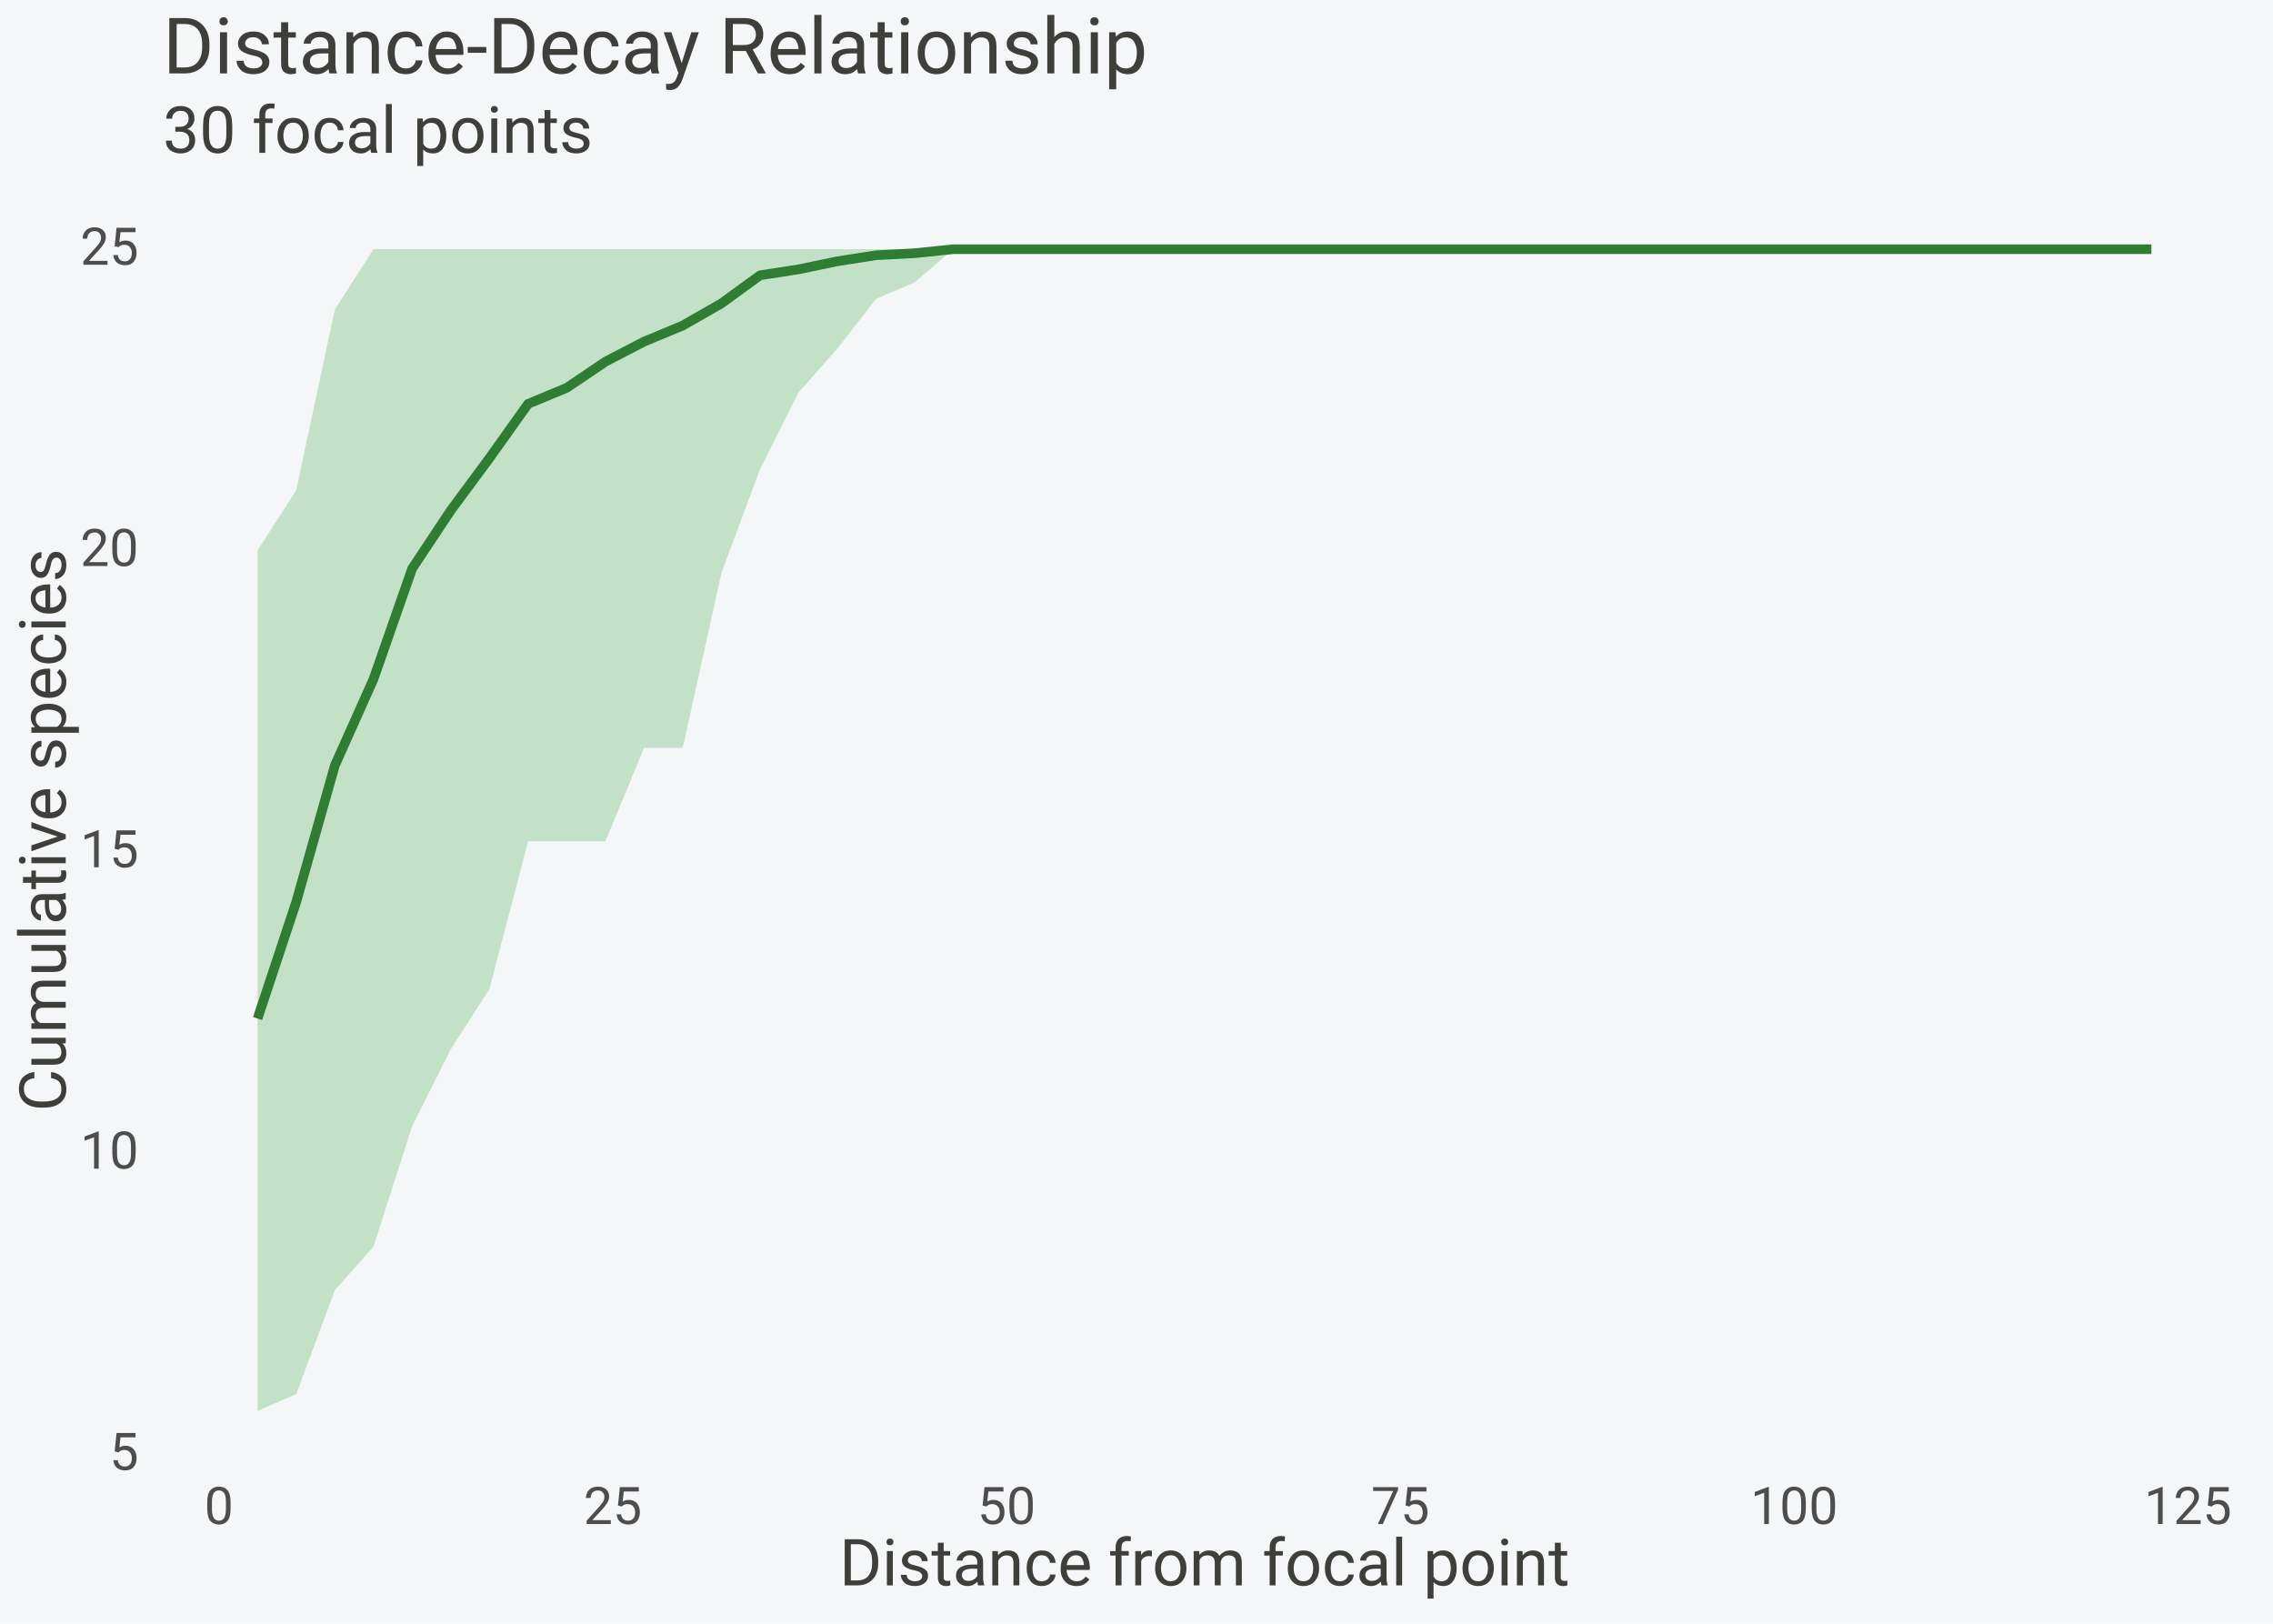
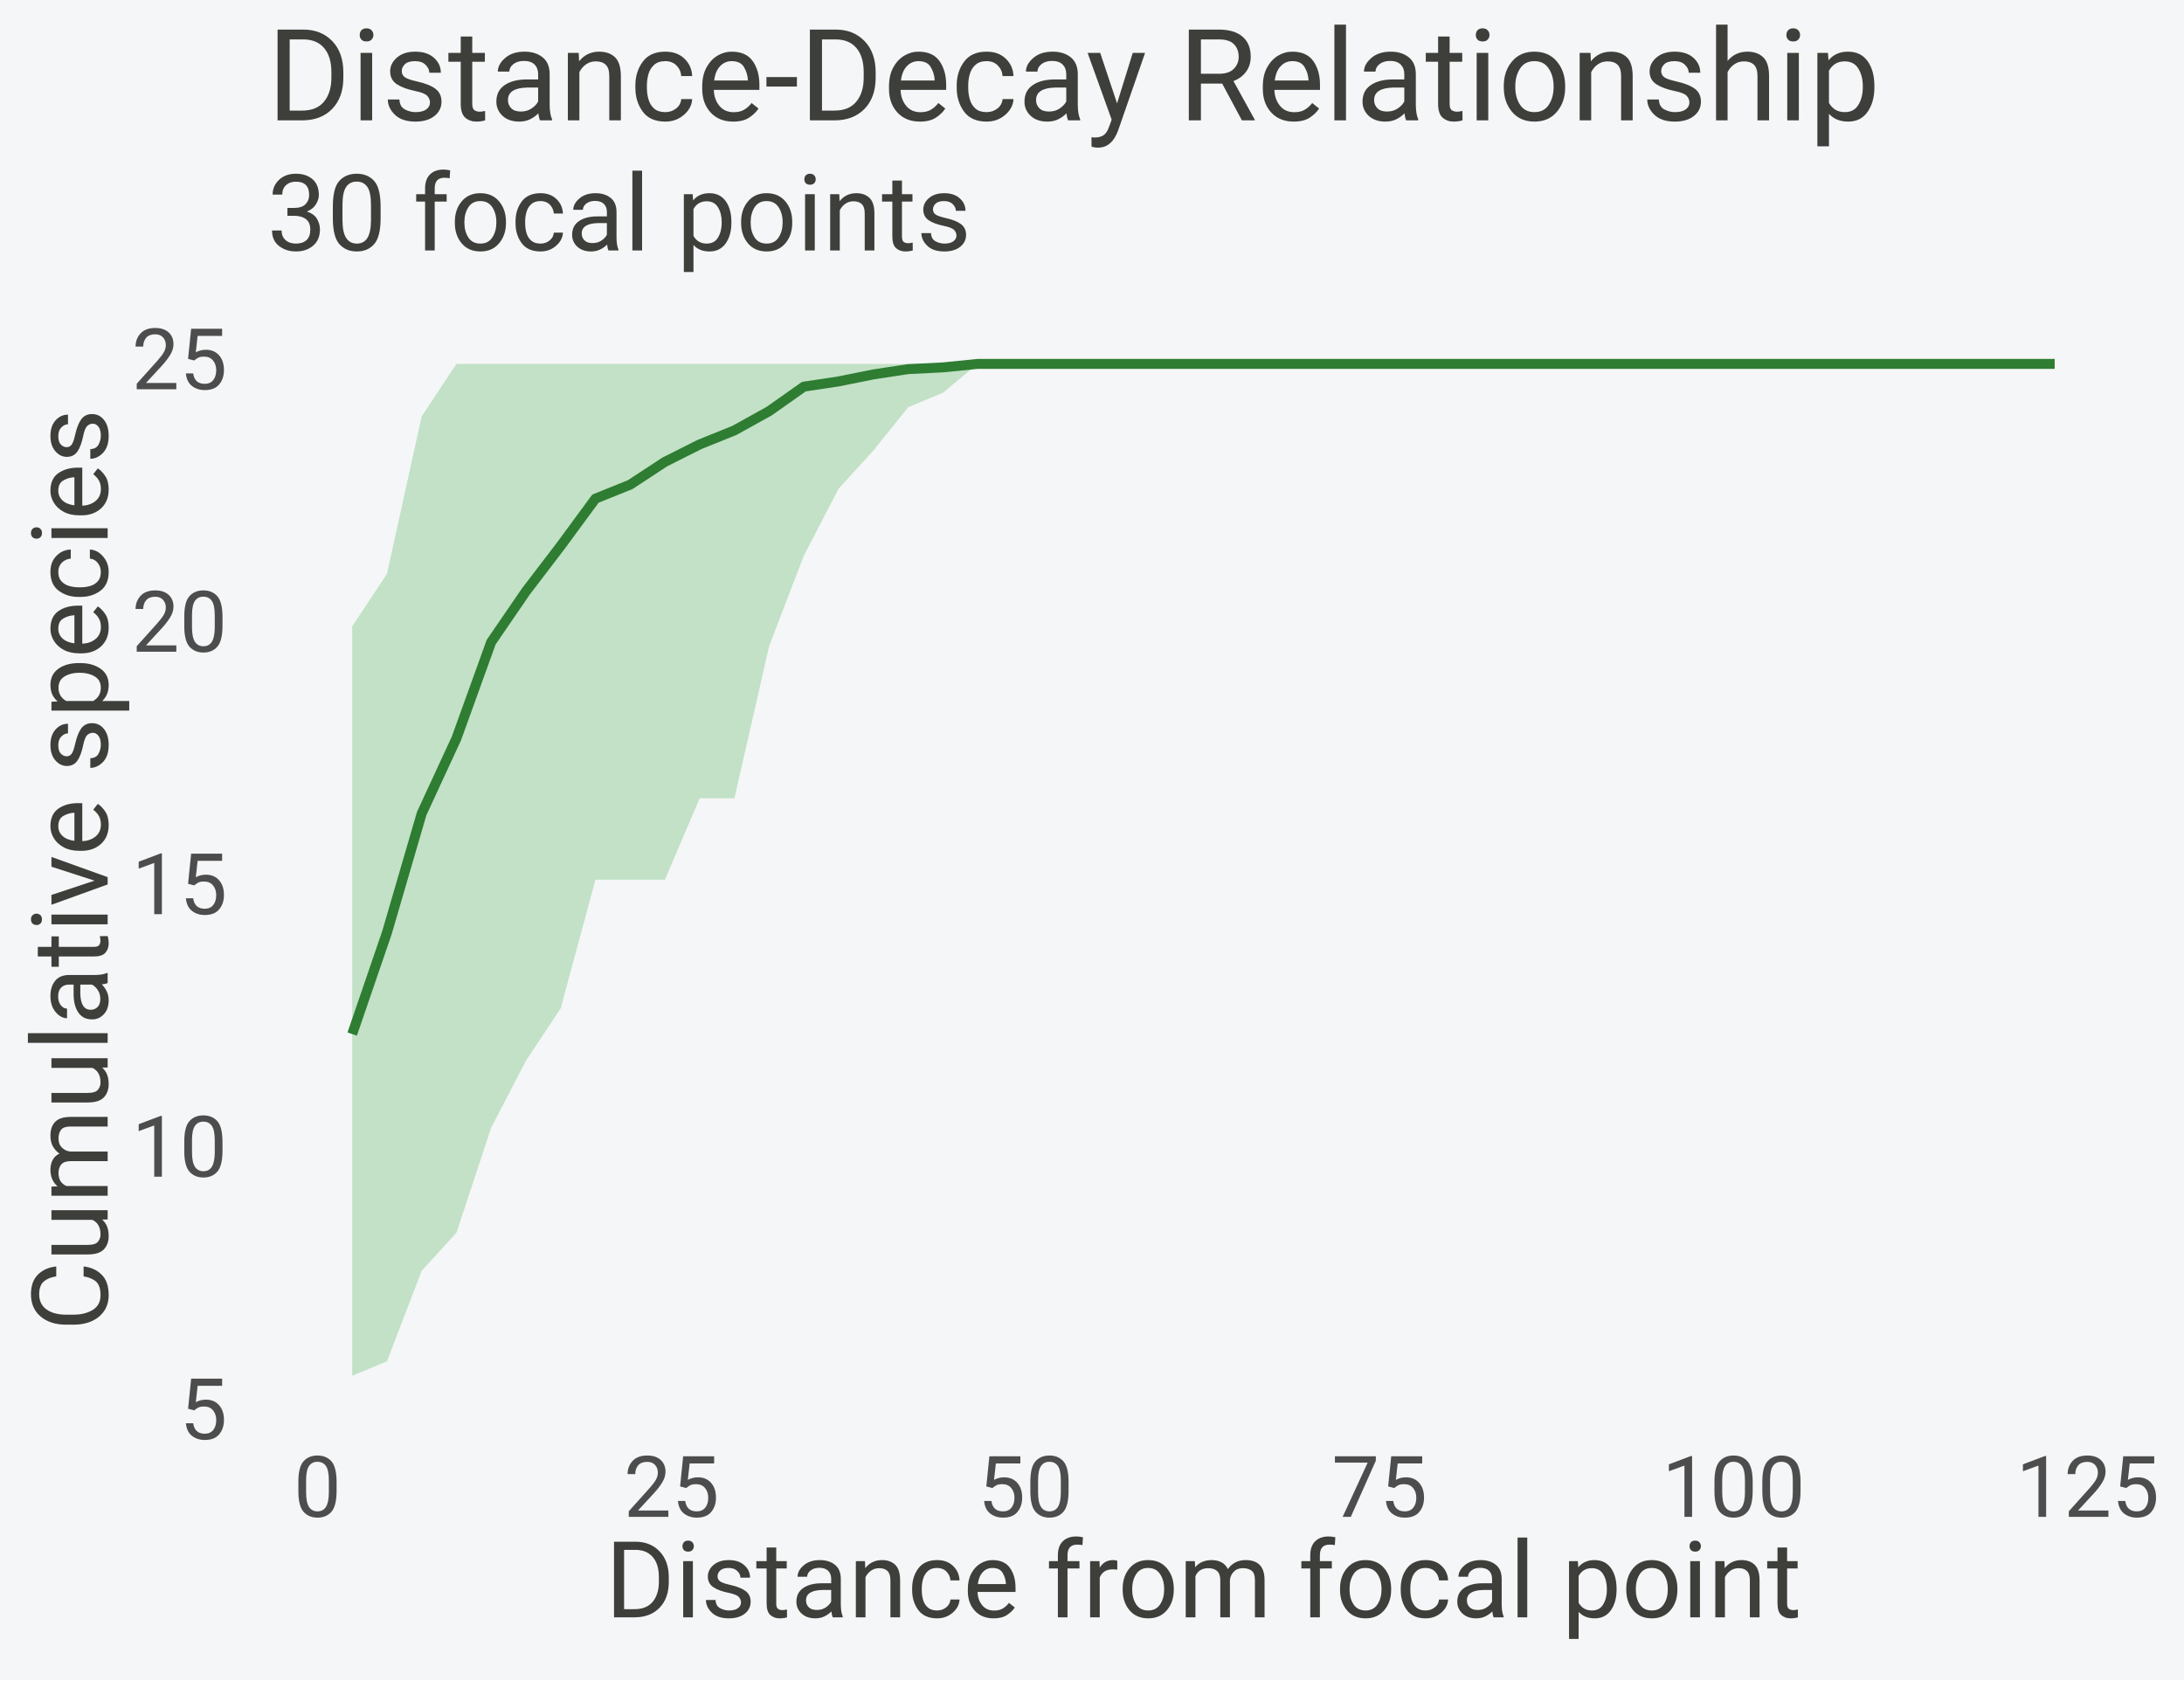
- <svg xmlns="http://www.w3.org/2000/svg" width="504.00pt" height="360.00pt" viewBox="0 0 504.00 360.00">
+ <svg xmlns="http://www.w3.org/2000/svg" width="468.00pt" height="360.00pt" viewBox="0 0 468.00 360.00">
  <g class="svglite">
    <defs>
      <style type="text/css">
    /* theme-aware-processed */
    .svglite line, .svglite polyline, .svglite polygon, .svglite path, .svglite circle {
      fill: none;
      stroke: #3E3F3A;
      stroke-linecap: round;
      stroke-linejoin: round;
      stroke-miterlimit: 10.00;
    }
    .svglite &gt; g &gt; rect {
      fill: none;
      stroke: #3E3F3A;
      stroke-linecap: round;
      stroke-linejoin: round;
      stroke-miterlimit: 10.00;
    }
    .svglite text {
      white-space: pre;
      fill: #3E3F3A;
    }
    .svglite g.glyphgroup path {
      fill: inherit;
      stroke: none;
    }
  </style>
    </defs>
-     <rect width="100%" height="100%" style="stroke: none; fill: #F5F6F8;" />
+     <rect class="svg-bg" width="100%" height="100%" style="stroke: none; fill: #F5F6F8;" />
    <defs>
-       <clipPath id="cpMC4wMHw1MDQuMDB8MC4wMHwzNjAuMDA=">
-         <rect x="0.00" y="0.00" width="504.00" height="360.00" />
+       <clipPath id="cpMC4wMHw0NjguMDB8MC4wMHwzNjAuMDA=">
+         <rect x="0.00" y="0.00" width="468.00" height="360.00" />
      </clipPath>
    </defs>
-     <g clip-path="url(#cpMC4wMHw1MDQuMDB8MC4wMHwzNjAuMDA=)">
-       <rect x="0.00" y="0.00" width="504.00" height="360.00" style="stroke-width: 1.16; stroke: none;" /> fill: #F5F6F8;' /&gt;
+     <g clip-path="url(#cpMC4wMHw0NjguMDB8MC4wMHwzNjAuMDA=)">
+       <rect x="0.00" y="0.00" width="468.00" height="360.00" style="stroke-width: 1.84; stroke: none;" /> fill: #F5F6F8;' /&gt;
</g>
    <defs>
-       <clipPath id="cpMzYuMTJ8NDk4LjAyfDQyLjM4fDMyNS42NQ==">
-         <rect x="36.12" y="42.38" width="461.90" height="283.28" />
+       <clipPath id="cpNTcuMjN8NDU4LjU0fDY3LjEzfDMwNS42MQ==">
+         <rect x="57.23" y="67.13" width="401.30" height="238.48" />
      </clipPath>
    </defs>
-     <g clip-path="url(#cpMzYuMTJ8NDk4LjAyfDQyLjM4fDMyNS42NQ==)">
-       <rect x="36.12" y="42.38" width="461.90" height="283.28" style="stroke-width: 1.16; stroke: none;" /> fill: #F5F6F8;' /&gt;
- <polygon points="57.11,122.06 65.68,108.69 74.25,68.61 82.82,55.25 91.39,55.25 99.96,55.25 108.53,55.25 117.10,55.25 125.67,55.25 134.24,55.25 142.81,55.25 151.38,55.25 159.95,55.25 168.52,55.25 177.09,55.25 185.66,55.25 194.23,55.25 202.80,55.25 211.37,55.25 219.94,55.25 228.51,55.25 237.08,55.25 245.65,55.25 254.22,55.25 262.79,55.25 271.36,55.25 279.93,55.25 288.49,55.25 297.06,55.25 305.63,55.25 314.20,55.25 322.77,55.25 331.34,55.25 339.91,55.25 348.48,55.25 357.05,55.25 365.62,55.25 374.19,55.25 382.76,55.25 391.33,55.25 399.90,55.25 408.47,55.25 417.04,55.25 425.61,55.25 434.18,55.25 442.75,55.25 451.32,55.25 459.89,55.25 468.46,55.25 477.03,55.25 477.03,55.25 468.46,55.25 459.89,55.25 451.32,55.25 442.75,55.25 434.18,55.25 425.61,55.25 417.04,55.25 408.47,55.25 399.90,55.25 391.33,55.25 382.76,55.25 374.19,55.25 365.62,55.25 357.05,55.25 348.48,55.25 339.91,55.25 331.34,55.25 322.77,55.25 314.20,55.25 305.63,55.25 297.06,55.25 288.49,55.25 279.93,55.25 271.36,55.25 262.79,55.25 254.22,55.25 245.65,55.25 237.08,55.25 228.51,55.25 219.94,55.25 211.37,55.25 202.80,62.60 194.23,66.28 185.66,77.30 177.09,86.98 168.52,104.02 159.95,127.07 151.38,165.81 142.81,165.81 134.24,186.52 125.67,186.52 117.10,186.52 108.53,219.25 99.96,232.61 91.39,249.65 82.82,276.37 74.25,286.06 65.68,309.10 57.11,312.78 " style="stroke-width: 0.00; stroke: none; stroke-linecap: butt; fill: #4CAF50; fill-opacity: 0.30;" />
-       <polyline points="57.11,122.06 65.68,108.69 74.25,68.61 82.82,55.25 91.39,55.25 99.96,55.25 108.53,55.25 117.10,55.25 125.67,55.25 134.24,55.25 142.81,55.25 151.38,55.25 159.95,55.25 168.52,55.25 177.09,55.25 185.66,55.25 194.23,55.25 202.80,55.25 211.37,55.25 219.94,55.25 228.51,55.25 237.08,55.25 245.65,55.25 254.22,55.25 262.79,55.25 271.36,55.25 279.93,55.25 288.49,55.25 297.06,55.25 305.63,55.25 314.20,55.25 322.77,55.25 331.34,55.25 339.91,55.25 348.48,55.25 357.05,55.25 365.62,55.25 374.19,55.25 382.76,55.25 391.33,55.25 399.90,55.25 408.47,55.25 417.04,55.25 425.61,55.25 434.18,55.25 442.75,55.25 451.32,55.25 459.89,55.25 468.46,55.25 477.03,55.25 " style="stroke-width: 1.16; stroke: none; stroke-linecap: butt;" />
-       <polyline points="477.03,55.25 468.46,55.25 459.89,55.25 451.32,55.25 442.75,55.25 434.18,55.25 425.61,55.25 417.04,55.25 408.47,55.25 399.90,55.25 391.33,55.25 382.76,55.25 374.19,55.25 365.62,55.25 357.05,55.25 348.48,55.25 339.91,55.25 331.34,55.25 322.77,55.25 314.20,55.25 305.63,55.25 297.06,55.25 288.49,55.25 279.93,55.25 271.36,55.25 262.79,55.25 254.22,55.25 245.65,55.25 237.08,55.25 228.51,55.25 219.94,55.25 211.37,55.25 202.80,62.60 194.23,66.28 185.66,77.30 177.09,86.98 168.52,104.02 159.95,127.07 151.38,165.81 142.81,165.81 134.24,186.52 125.67,186.52 117.10,186.52 108.53,219.25 99.96,232.61 91.39,249.65 82.82,276.37 74.25,286.06 65.68,309.10 57.11,312.78 " style="stroke-width: 1.16; stroke: none; stroke-linecap: butt;" />
-       <polyline points="57.11,225.82 65.68,199.99 74.25,169.71 82.82,150.56 91.39,126.06 99.96,113.15 108.53,101.57 117.10,89.54 125.67,85.98 134.24,80.19 142.81,75.74 151.38,72.18 159.95,67.28 168.52,61.04 177.09,59.71 185.66,57.93 194.23,56.59 202.80,56.14 211.37,55.25 219.94,55.25 228.51,55.25 237.08,55.25 245.65,55.25 254.22,55.25 262.79,55.25 271.36,55.25 279.93,55.25 288.49,55.25 297.06,55.25 305.63,55.25 314.20,55.25 322.77,55.25 331.34,55.25 339.91,55.25 348.48,55.25 357.05,55.25 365.62,55.25 374.19,55.25 382.76,55.25 391.33,55.25 399.90,55.25 408.47,55.25 417.04,55.25 425.61,55.25 434.18,55.25 442.75,55.25 451.32,55.25 459.89,55.25 468.46,55.25 477.03,55.25 " style="stroke-width: 2.13; stroke: #2E7D32; stroke-linecap: butt;" />
+     <g clip-path="url(#cpNTcuMjN8NDU4LjU0fDY3LjEzfDMwNS42MQ==)">
+       <rect x="57.23" y="67.13" width="401.30" height="238.48" style="stroke-width: 1.84; stroke: none;" /> fill: #F5F6F8;' /&gt;
+ <polygon points="75.47,134.21 82.92,122.96 90.36,89.22 97.81,77.97 105.25,77.97 112.70,77.97 120.15,77.97 127.59,77.97 135.04,77.97 142.48,77.97 149.93,77.97 157.37,77.97 164.82,77.97 172.26,77.97 179.71,77.97 187.15,77.97 194.60,77.97 202.04,77.97 209.49,77.97 216.93,77.97 224.38,77.97 231.83,77.97 239.27,77.97 246.72,77.97 254.16,77.97 261.61,77.97 269.05,77.97 276.50,77.97 283.94,77.97 291.39,77.97 298.83,77.97 306.28,77.97 313.72,77.97 321.17,77.97 328.61,77.97 336.06,77.97 343.51,77.97 350.95,77.97 358.40,77.97 365.84,77.97 373.29,77.97 380.73,77.97 388.18,77.97 395.62,77.97 403.07,77.97 410.51,77.97 417.96,77.97 425.40,77.97 432.85,77.97 440.29,77.97 440.29,77.97 432.85,77.97 425.40,77.97 417.96,77.97 410.51,77.97 403.07,77.97 395.62,77.97 388.18,77.97 380.73,77.97 373.29,77.97 365.84,77.97 358.40,77.97 350.95,77.97 343.51,77.97 336.06,77.97 328.61,77.97 321.17,77.97 313.72,77.97 306.28,77.97 298.83,77.97 291.39,77.97 283.94,77.97 276.50,77.97 269.05,77.97 261.61,77.97 254.16,77.97 246.72,77.97 239.27,77.97 231.83,77.97 224.38,77.97 216.93,77.97 209.49,77.97 202.04,84.16 194.60,87.25 187.15,96.53 179.71,104.68 172.26,119.02 164.82,138.42 157.37,171.04 149.93,171.04 142.48,188.48 135.04,188.48 127.59,188.48 120.15,216.03 112.70,227.28 105.25,241.62 97.81,264.12 90.36,272.27 82.92,291.67 75.47,294.77 " style="stroke-width: 0.00; stroke: none; stroke-linecap: butt; fill: #4CAF50; fill-opacity: 0.30;" />
+       <polyline points="75.47,134.21 82.92,122.96 90.36,89.22 97.81,77.97 105.25,77.97 112.70,77.97 120.15,77.97 127.59,77.97 135.04,77.97 142.48,77.97 149.93,77.97 157.37,77.97 164.82,77.97 172.26,77.97 179.71,77.97 187.15,77.97 194.60,77.97 202.04,77.97 209.49,77.97 216.93,77.97 224.38,77.97 231.83,77.97 239.27,77.97 246.72,77.97 254.16,77.97 261.61,77.97 269.05,77.97 276.50,77.97 283.94,77.97 291.39,77.97 298.83,77.97 306.28,77.97 313.72,77.97 321.17,77.97 328.61,77.97 336.06,77.97 343.51,77.97 350.95,77.97 358.40,77.97 365.84,77.97 373.29,77.97 380.73,77.97 388.18,77.97 395.62,77.97 403.07,77.97 410.51,77.97 417.96,77.97 425.40,77.97 432.85,77.97 440.29,77.97 " style="stroke-width: 1.84; stroke: none; stroke-linecap: butt;" />
+       <polyline points="440.29,77.97 432.85,77.97 425.40,77.97 417.96,77.97 410.51,77.97 403.07,77.97 395.62,77.97 388.18,77.97 380.73,77.97 373.29,77.97 365.84,77.97 358.40,77.97 350.95,77.97 343.51,77.97 336.06,77.97 328.61,77.97 321.17,77.97 313.72,77.97 306.28,77.97 298.83,77.97 291.39,77.97 283.94,77.97 276.50,77.97 269.05,77.97 261.61,77.97 254.16,77.97 246.72,77.97 239.27,77.97 231.83,77.97 224.38,77.97 216.93,77.97 209.49,77.97 202.04,84.16 194.60,87.25 187.15,96.53 179.71,104.68 172.26,119.02 164.82,138.42 157.37,171.04 149.93,171.04 142.48,188.48 135.04,188.48 127.59,188.48 120.15,216.03 112.70,227.28 105.25,241.62 97.81,264.12 90.36,272.27 82.92,291.67 75.47,294.77 " style="stroke-width: 1.84; stroke: none; stroke-linecap: butt;" />
+       <polyline points="75.47,221.56 82.92,199.82 90.36,174.32 97.81,158.20 105.25,137.58 112.70,126.71 120.15,116.96 127.59,106.84 135.04,103.84 142.48,98.96 149.93,95.22 157.37,92.22 164.82,88.09 172.26,82.84 179.71,81.72 187.15,80.22 194.60,79.09 202.04,78.72 209.49,77.97 216.93,77.97 224.38,77.97 231.83,77.97 239.27,77.97 246.72,77.97 254.16,77.97 261.61,77.97 269.05,77.97 276.50,77.97 283.94,77.97 291.39,77.97 298.83,77.97 306.28,77.97 313.72,77.97 321.17,77.97 328.61,77.97 336.06,77.97 343.51,77.97 350.95,77.97 358.40,77.97 365.84,77.97 373.29,77.97 380.73,77.97 388.18,77.97 395.62,77.97 403.07,77.97 410.51,77.97 417.96,77.97 425.40,77.97 432.85,77.97 440.29,77.97 " style="stroke-width: 2.13; stroke: #2E7D32; stroke-linecap: butt;" />
    </g>
-     <g clip-path="url(#cpMC4wMHw1MDQuMDB8MC4wMHwzNjAuMDA=)">
-       <text x="30.74" y="325.90" text-anchor="end" style="font-size: 0.96em;fill: #4D4D4D; font-family: &quot;Roboto&quot;, -apple-system, BlinkMacSystemFont, &quot;Segoe UI&quot;, system-ui, sans-serif;">5</text>
-       <text x="30.74" y="259.09" text-anchor="end" style="font-size: 0.96em;fill: #4D4D4D; font-family: &quot;Roboto&quot;, -apple-system, BlinkMacSystemFont, &quot;Segoe UI&quot;, system-ui, sans-serif;">10</text>
-       <text x="30.74" y="192.29" text-anchor="end" style="font-size: 0.96em;fill: #4D4D4D; font-family: &quot;Roboto&quot;, -apple-system, BlinkMacSystemFont, &quot;Segoe UI&quot;, system-ui, sans-serif;">15</text>
-       <text x="30.74" y="125.49" text-anchor="end" style="font-size: 0.96em;fill: #4D4D4D; font-family: &quot;Roboto&quot;, -apple-system, BlinkMacSystemFont, &quot;Segoe UI&quot;, system-ui, sans-serif;">20</text>
-       <text x="30.74" y="58.69" text-anchor="end" style="font-size: 0.96em;fill: #4D4D4D; font-family: &quot;Roboto&quot;, -apple-system, BlinkMacSystemFont, &quot;Segoe UI&quot;, system-ui, sans-serif;">25</text>
-       <text x="48.55" y="337.90" text-anchor="middle" style="font-size: 0.96em;fill: #4D4D4D; font-family: &quot;Roboto&quot;, -apple-system, BlinkMacSystemFont, &quot;Segoe UI&quot;, system-ui, sans-serif;">0</text>
-       <text x="135.87" y="337.90" text-anchor="middle" style="font-size: 0.96em;fill: #4D4D4D; font-family: &quot;Roboto&quot;, -apple-system, BlinkMacSystemFont, &quot;Segoe UI&quot;, system-ui, sans-serif;">25</text>
-       <text x="223.19" y="337.90" text-anchor="middle" style="font-size: 0.96em;fill: #4D4D4D; font-family: &quot;Roboto&quot;, -apple-system, BlinkMacSystemFont, &quot;Segoe UI&quot;, system-ui, sans-serif;">50</text>
-       <text x="310.51" y="337.90" text-anchor="middle" style="font-size: 0.96em;fill: #4D4D4D; font-family: &quot;Roboto&quot;, -apple-system, BlinkMacSystemFont, &quot;Segoe UI&quot;, system-ui, sans-serif;">75</text>
-       <text x="397.83" y="337.90" text-anchor="middle" style="font-size: 0.96em;fill: #4D4D4D; font-family: &quot;Roboto&quot;, -apple-system, BlinkMacSystemFont, &quot;Segoe UI&quot;, system-ui, sans-serif;">100</text>
-       <text x="485.15" y="337.90" text-anchor="middle" style="font-size: 0.96em;fill: #4D4D4D; font-family: &quot;Roboto&quot;, -apple-system, BlinkMacSystemFont, &quot;Segoe UI&quot;, system-ui, sans-serif;">125</text>
-       <text x="267.07" y="351.50" text-anchor="middle" style="font-size: 1.2em; font-family: &quot;Roboto&quot;, -apple-system, BlinkMacSystemFont, &quot;Segoe UI&quot;, system-ui, sans-serif;">Distance from focal point</text>
-       <text transform="translate(14.57,184.01) rotate(-90)" text-anchor="middle" style="font-size: 1.2em; font-family: &quot;Roboto&quot;, -apple-system, BlinkMacSystemFont, &quot;Segoe UI&quot;, system-ui, sans-serif;">Cumulative species</text>
-       <text x="36.12" y="33.88" style="font-size: 1.2em; font-family: &quot;Roboto&quot;, -apple-system, BlinkMacSystemFont, &quot;Segoe UI&quot;, system-ui, sans-serif;">30 focal points</text>
-       <text x="36.12" y="16.28" style="font-size: 1.44em; font-family: &quot;Roboto&quot;, -apple-system, BlinkMacSystemFont, &quot;Segoe UI&quot;, system-ui, sans-serif;">Distance-Decay Relationship</text>
+     <g clip-path="url(#cpMC4wMHw0NjguMDB8MC4wMHwzNjAuMDA=)">
+       <text x="48.71" y="308.36" text-anchor="end" style="font-size: 1.52em;fill: #4D4D4D; font-family: &quot;Roboto&quot;, -apple-system, BlinkMacSystemFont, &quot;Segoe UI&quot;, system-ui, sans-serif;">5</text>
+       <text x="48.71" y="252.12" text-anchor="end" style="font-size: 1.52em;fill: #4D4D4D; font-family: &quot;Roboto&quot;, -apple-system, BlinkMacSystemFont, &quot;Segoe UI&quot;, system-ui, sans-serif;">10</text>
+       <text x="48.71" y="195.88" text-anchor="end" style="font-size: 1.52em;fill: #4D4D4D; font-family: &quot;Roboto&quot;, -apple-system, BlinkMacSystemFont, &quot;Segoe UI&quot;, system-ui, sans-serif;">15</text>
+       <text x="48.71" y="139.64" text-anchor="end" style="font-size: 1.52em;fill: #4D4D4D; font-family: &quot;Roboto&quot;, -apple-system, BlinkMacSystemFont, &quot;Segoe UI&quot;, system-ui, sans-serif;">20</text>
+       <text x="48.71" y="83.41" text-anchor="end" style="font-size: 1.52em;fill: #4D4D4D; font-family: &quot;Roboto&quot;, -apple-system, BlinkMacSystemFont, &quot;Segoe UI&quot;, system-ui, sans-serif;">25</text>
+       <text x="68.03" y="325.00" text-anchor="middle" style="font-size: 1.52em;fill: #4D4D4D; font-family: &quot;Roboto&quot;, -apple-system, BlinkMacSystemFont, &quot;Segoe UI&quot;, system-ui, sans-serif;">0</text>
+       <text x="143.89" y="325.00" text-anchor="middle" style="font-size: 1.52em;fill: #4D4D4D; font-family: &quot;Roboto&quot;, -apple-system, BlinkMacSystemFont, &quot;Segoe UI&quot;, system-ui, sans-serif;">25</text>
+       <text x="219.76" y="325.00" text-anchor="middle" style="font-size: 1.52em;fill: #4D4D4D; font-family: &quot;Roboto&quot;, -apple-system, BlinkMacSystemFont, &quot;Segoe UI&quot;, system-ui, sans-serif;">50</text>
+       <text x="295.62" y="325.00" text-anchor="middle" style="font-size: 1.52em;fill: #4D4D4D; font-family: &quot;Roboto&quot;, -apple-system, BlinkMacSystemFont, &quot;Segoe UI&quot;, system-ui, sans-serif;">75</text>
+       <text x="371.48" y="325.00" text-anchor="middle" style="font-size: 1.52em;fill: #4D4D4D; font-family: &quot;Roboto&quot;, -apple-system, BlinkMacSystemFont, &quot;Segoe UI&quot;, system-ui, sans-serif;">100</text>
+       <text x="447.35" y="325.00" text-anchor="middle" style="font-size: 1.52em;fill: #4D4D4D; font-family: &quot;Roboto&quot;, -apple-system, BlinkMacSystemFont, &quot;Segoe UI&quot;, system-ui, sans-serif;">125</text>
+       <text x="257.88" y="346.53" text-anchor="middle" style="font-size: 1.9em; font-family: &quot;Roboto&quot;, -apple-system, BlinkMacSystemFont, &quot;Segoe UI&quot;, system-ui, sans-serif;">Distance from focal point</text>
+       <text transform="translate(23.07,186.37) rotate(-90)" text-anchor="middle" style="font-size: 1.9em; font-family: &quot;Roboto&quot;, -apple-system, BlinkMacSystemFont, &quot;Segoe UI&quot;, system-ui, sans-serif;">Cumulative species</text>
+       <text x="57.23" y="53.66" style="font-size: 1.9em; font-family: &quot;Roboto&quot;, -apple-system, BlinkMacSystemFont, &quot;Segoe UI&quot;, system-ui, sans-serif;">30 focal points</text>
+       <text x="57.23" y="25.79" style="font-size: 2.28em; font-family: &quot;Roboto&quot;, -apple-system, BlinkMacSystemFont, &quot;Segoe UI&quot;, system-ui, sans-serif;">Distance-Decay Relationship</text>
    </g>
  </g>
</svg>
